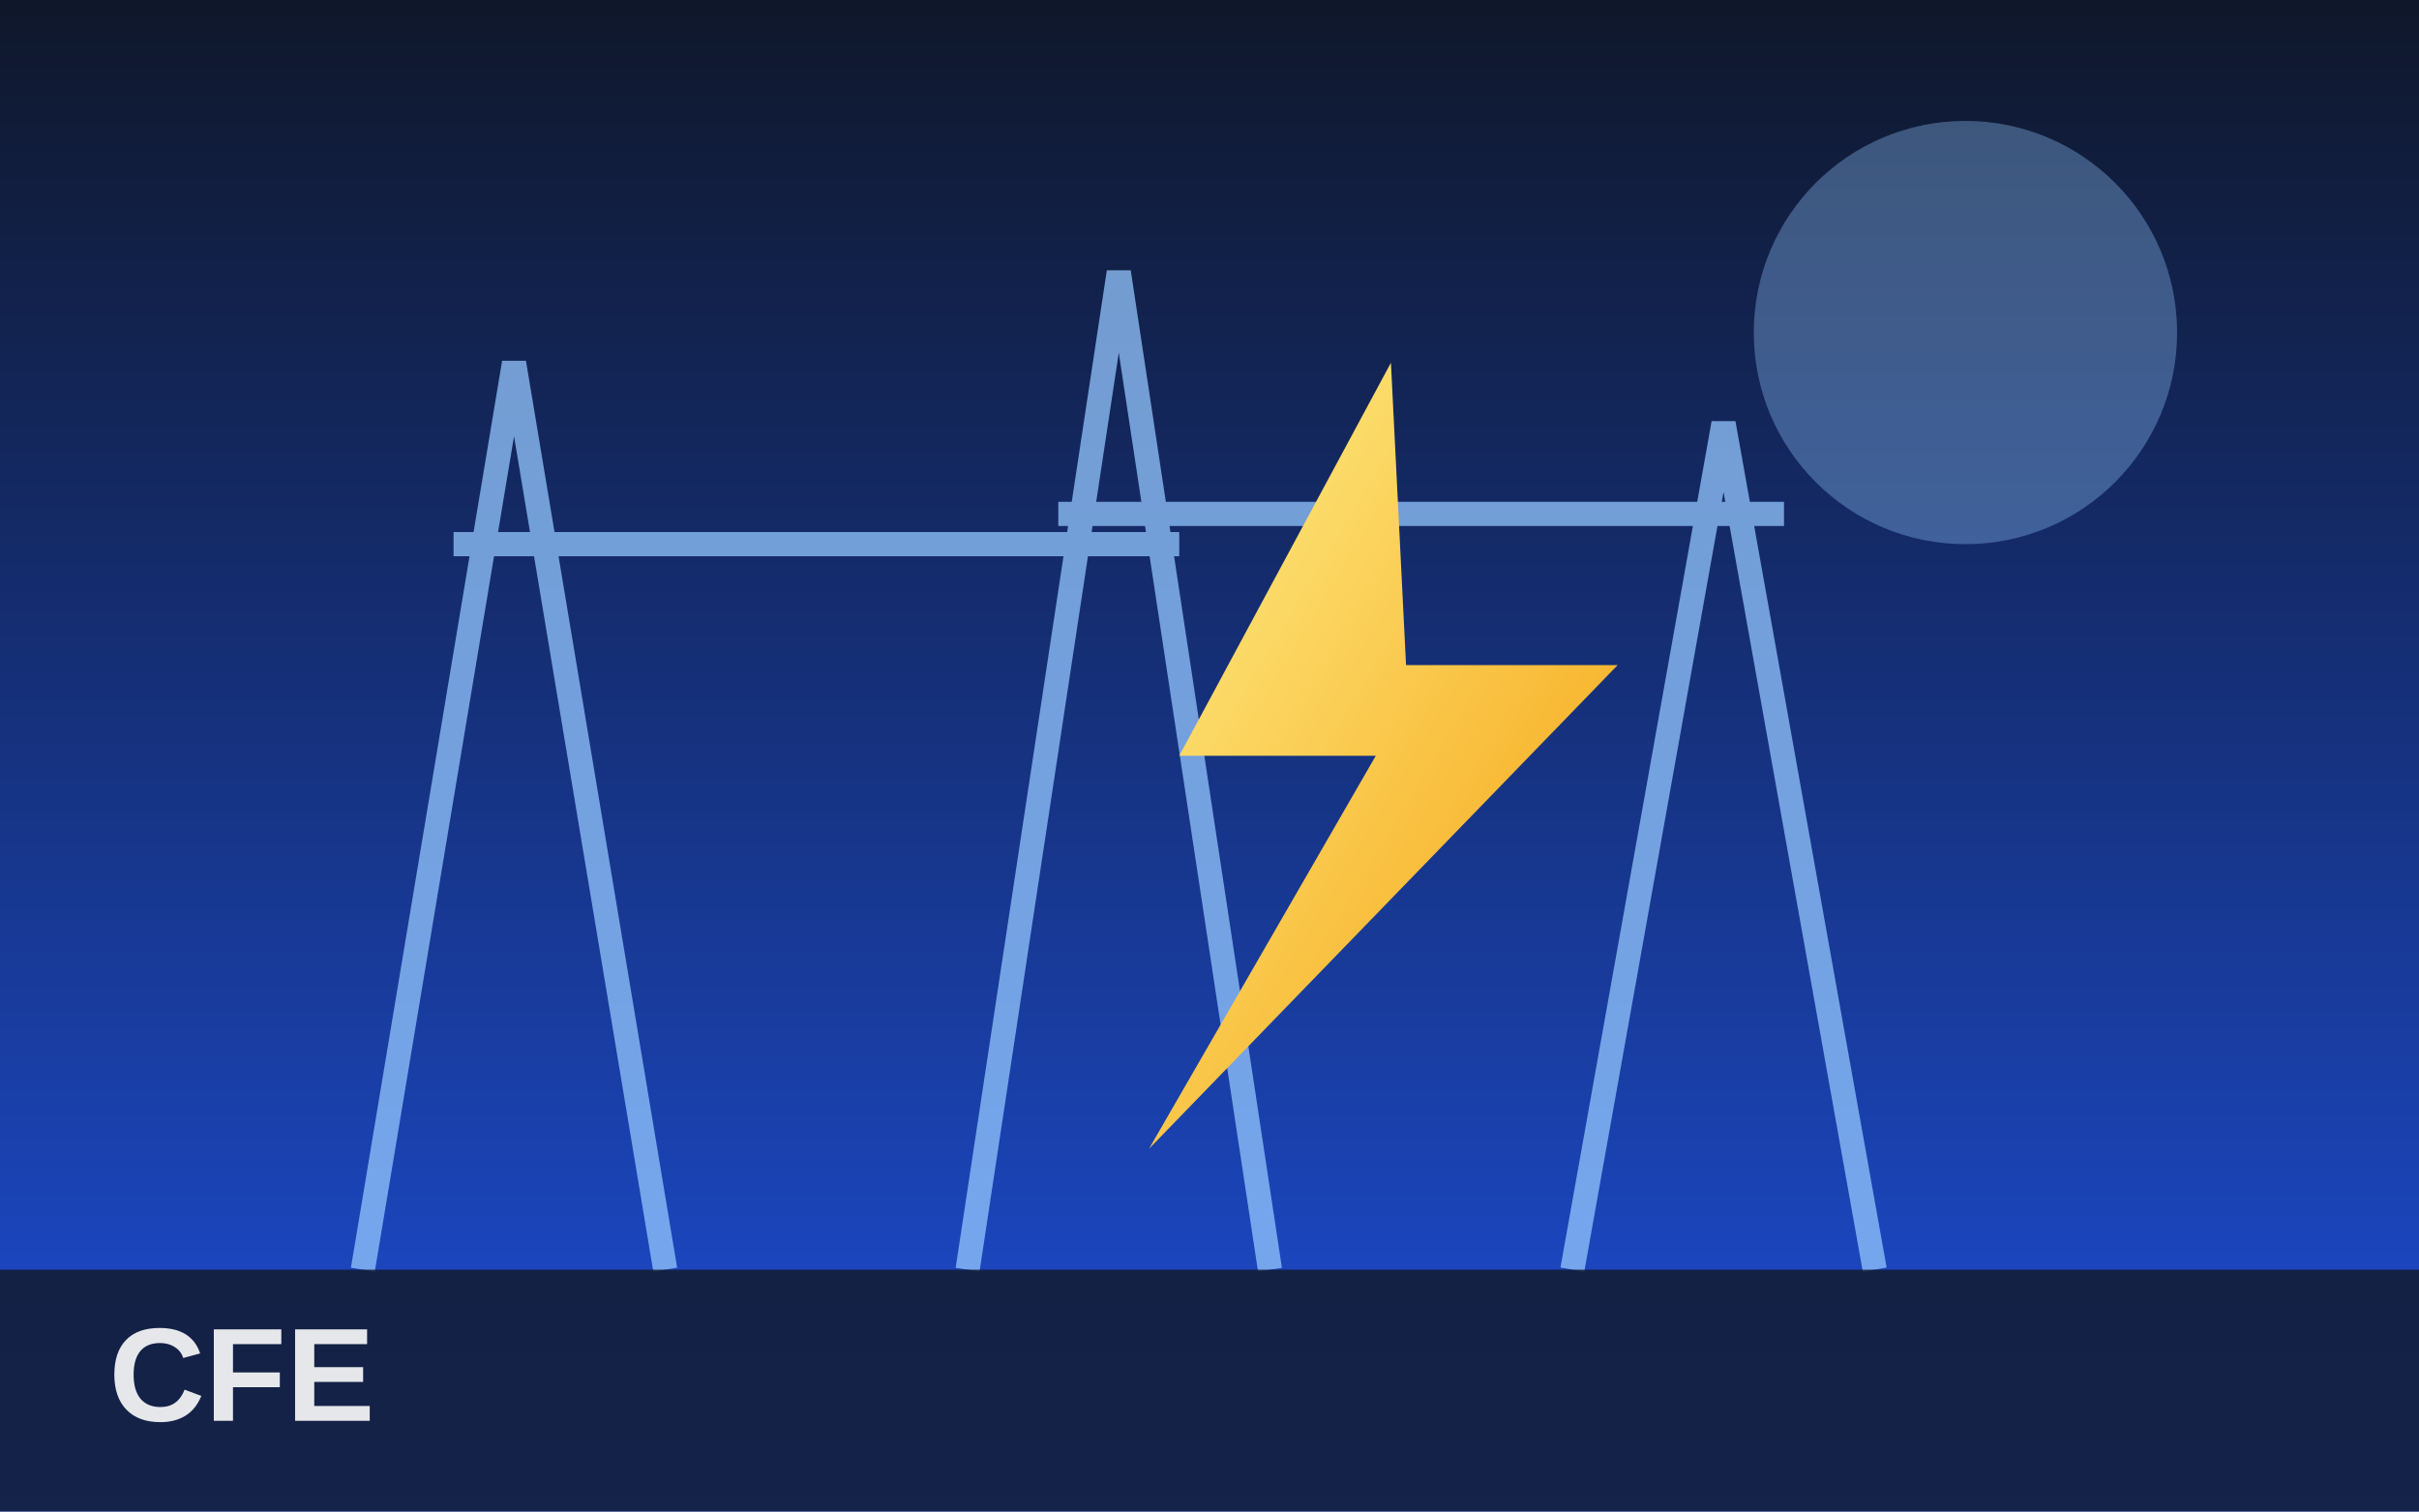
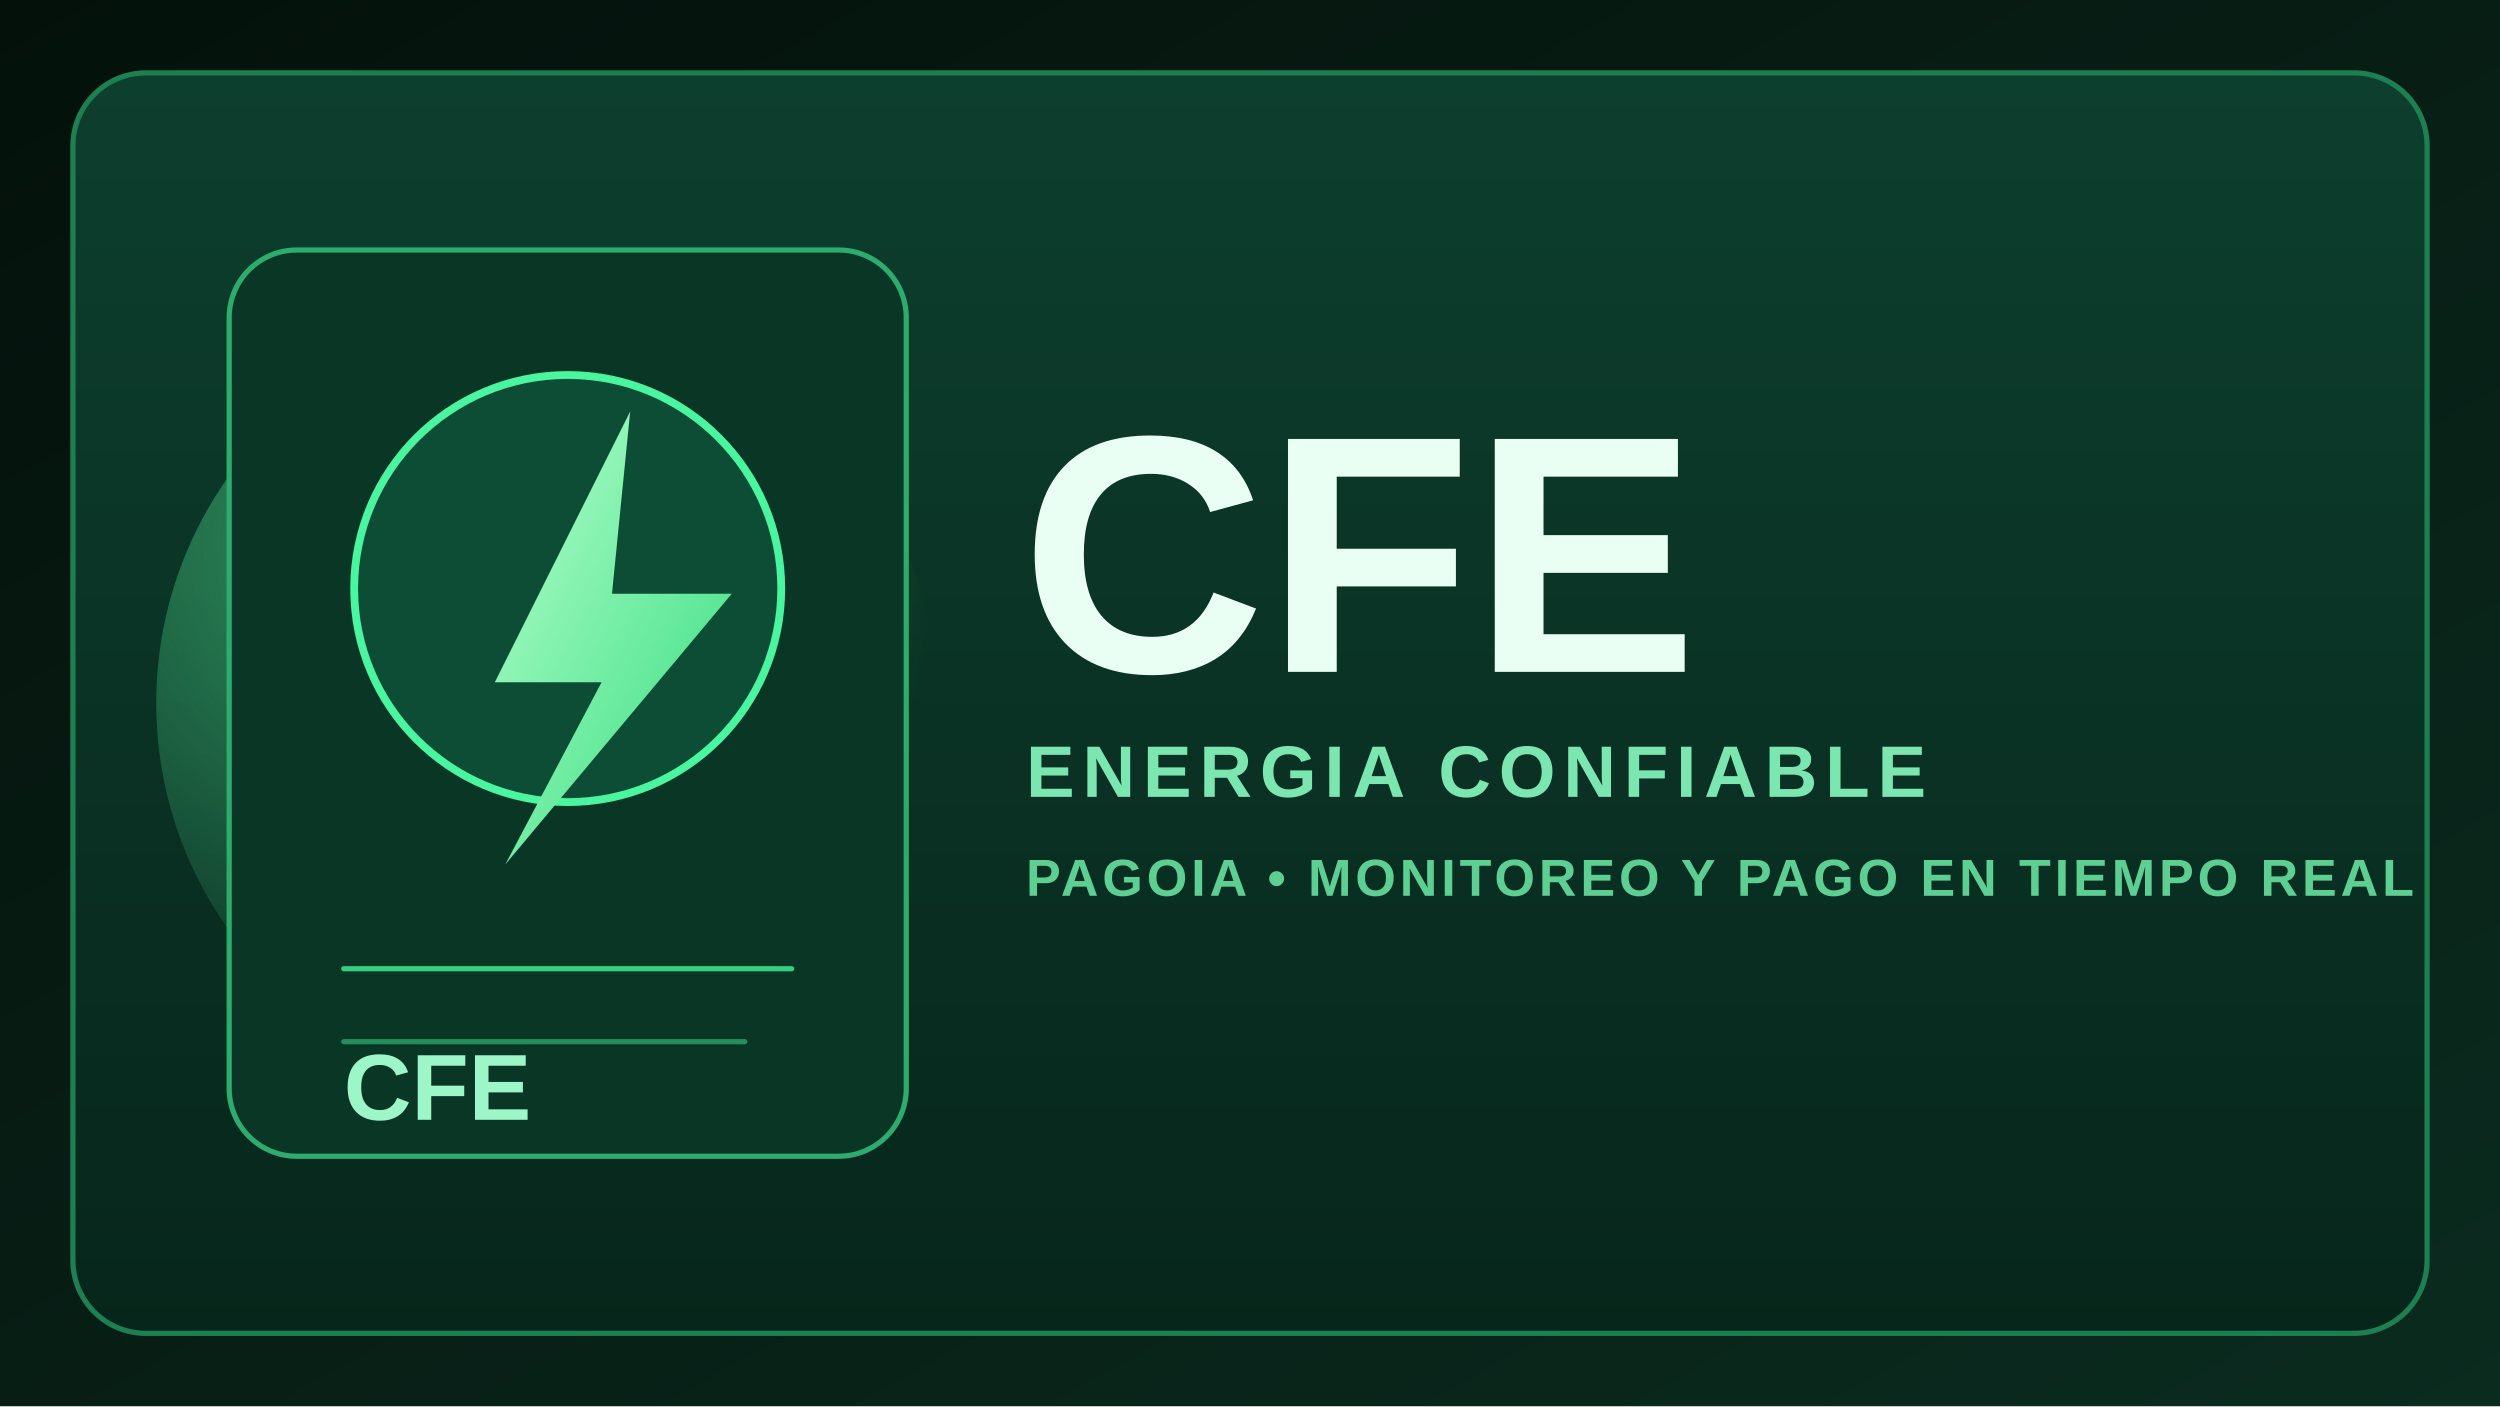
- <svg xmlns="http://www.w3.org/2000/svg" viewBox="0 0 800 500" role="img" aria-labelledby="title desc">
+ <svg xmlns="http://www.w3.org/2000/svg" viewBox="0 0 960 540" role="img" aria-labelledby="title desc">
  <defs>
-     <linearGradient id="sky" x1="0" y1="0" x2="0" y2="1">
-       <stop offset="0" stop-color="#0f172a" />
-       <stop offset="1" stop-color="#1d4ed8" />
+     <linearGradient id="bgCfe" x1="0" y1="0" x2="1" y2="1">
+       <stop offset="0" stop-color="#04110b" />
+       <stop offset="1" stop-color="#0b2b1f" />
    </linearGradient>
-     <linearGradient id="bolt" x1="0" y1="0" x2="1" y2="1">
-       <stop offset="0" stop-color="#fef08a" />
-       <stop offset="1" stop-color="#f59e0b" />
+     <linearGradient id="panelCfe" x1="0" y1="0" x2="0" y2="1">
+       <stop offset="0" stop-color="#0d3f2e" />
+       <stop offset="1" stop-color="#07261b" />
    </linearGradient>
+     <linearGradient id="boltCfe" x1="0" y1="0" x2="1" y2="1">
+       <stop offset="0" stop-color="#b4ffcc" />
+       <stop offset="1" stop-color="#35dc7f" />
+     </linearGradient>
+     <radialGradient id="glowCfe" cx="30%" cy="30%" r="70%">
+       <stop offset="0" stop-color="#57f29d" stop-opacity="0.5" />
+       <stop offset="1" stop-color="#57f29d" stop-opacity="0" />
+     </radialGradient>
  </defs>
-   <rect width="800" height="500" fill="url(#sky)" />
-   <circle cx="650" cy="110" r="70" fill="#93c5fd" opacity="0.35" />
-   <g stroke="#93c5fd" stroke-width="8" opacity="0.75" fill="none">
-     <path d="M120 420 L170 120 L220 420" />
-     <path d="M320 420 L370 90 L420 420" />
-     <path d="M520 420 L570 140 L620 420" />
-     <path d="M150 180 H390" />
-     <path d="M350 170 H590" />
+   <rect width="960" height="540" fill="url(#bgCfe)" />
+   <rect x="28" y="28" width="904" height="484" rx="28" fill="url(#panelCfe)" stroke="#1c8052" stroke-width="2" />
+   <circle cx="210" cy="270" r="150" fill="url(#glowCfe)" />
+   <g transform="translate(88 96)">
+     <rect x="0" y="0" width="260" height="348" rx="26" fill="#0a3626" stroke="#2dac6e" stroke-width="2" />
+     <circle cx="130" cy="130" r="82" fill="#0d4d35" stroke="#4af5a0" stroke-width="3" />
+     <path d="M154 62 L102 166 H143 L106 236 L193 132 H147 Z" fill="url(#boltCfe)" />
+     <path d="M44 276 L216 276" stroke="#36ce80" stroke-width="2" stroke-linecap="round" />
+     <path d="M44 304 L198 304" stroke="#238f58" stroke-width="2" stroke-linecap="round" />
+     <text x="44" y="334" font-family="Arial, sans-serif" font-size="36" font-weight="800" fill="#9cf6c7">CFE</text>
  </g>
-   <path d="M460 120 L390 250 H455 L380 380 L535 220 H465 Z" fill="url(#bolt)" />
-   <rect x="0" y="420" width="800" height="80" fill="#111827" opacity="0.8" />
-   <text x="36" y="470" fill="#e5e7eb" font-family="Arial, sans-serif" font-size="44" font-weight="700">CFE</text>
+   <g transform="translate(392 170)">
+     <text x="0" y="88" font-family="Arial, sans-serif" font-size="130" font-weight="900" fill="#e9fff3">CFE</text>
+     <text x="2" y="136" font-family="Arial, sans-serif" font-size="28" font-weight="700" letter-spacing="3" fill="#7be6b0">ENERGIA CONFIABLE</text>
+     <text x="2" y="174" font-family="Arial, sans-serif" font-size="20" font-weight="600" letter-spacing="1.5" fill="#5ecf93">PAGOIA • MONITOREO Y PAGO EN TIEMPO REAL</text>
+   </g>
</svg>
